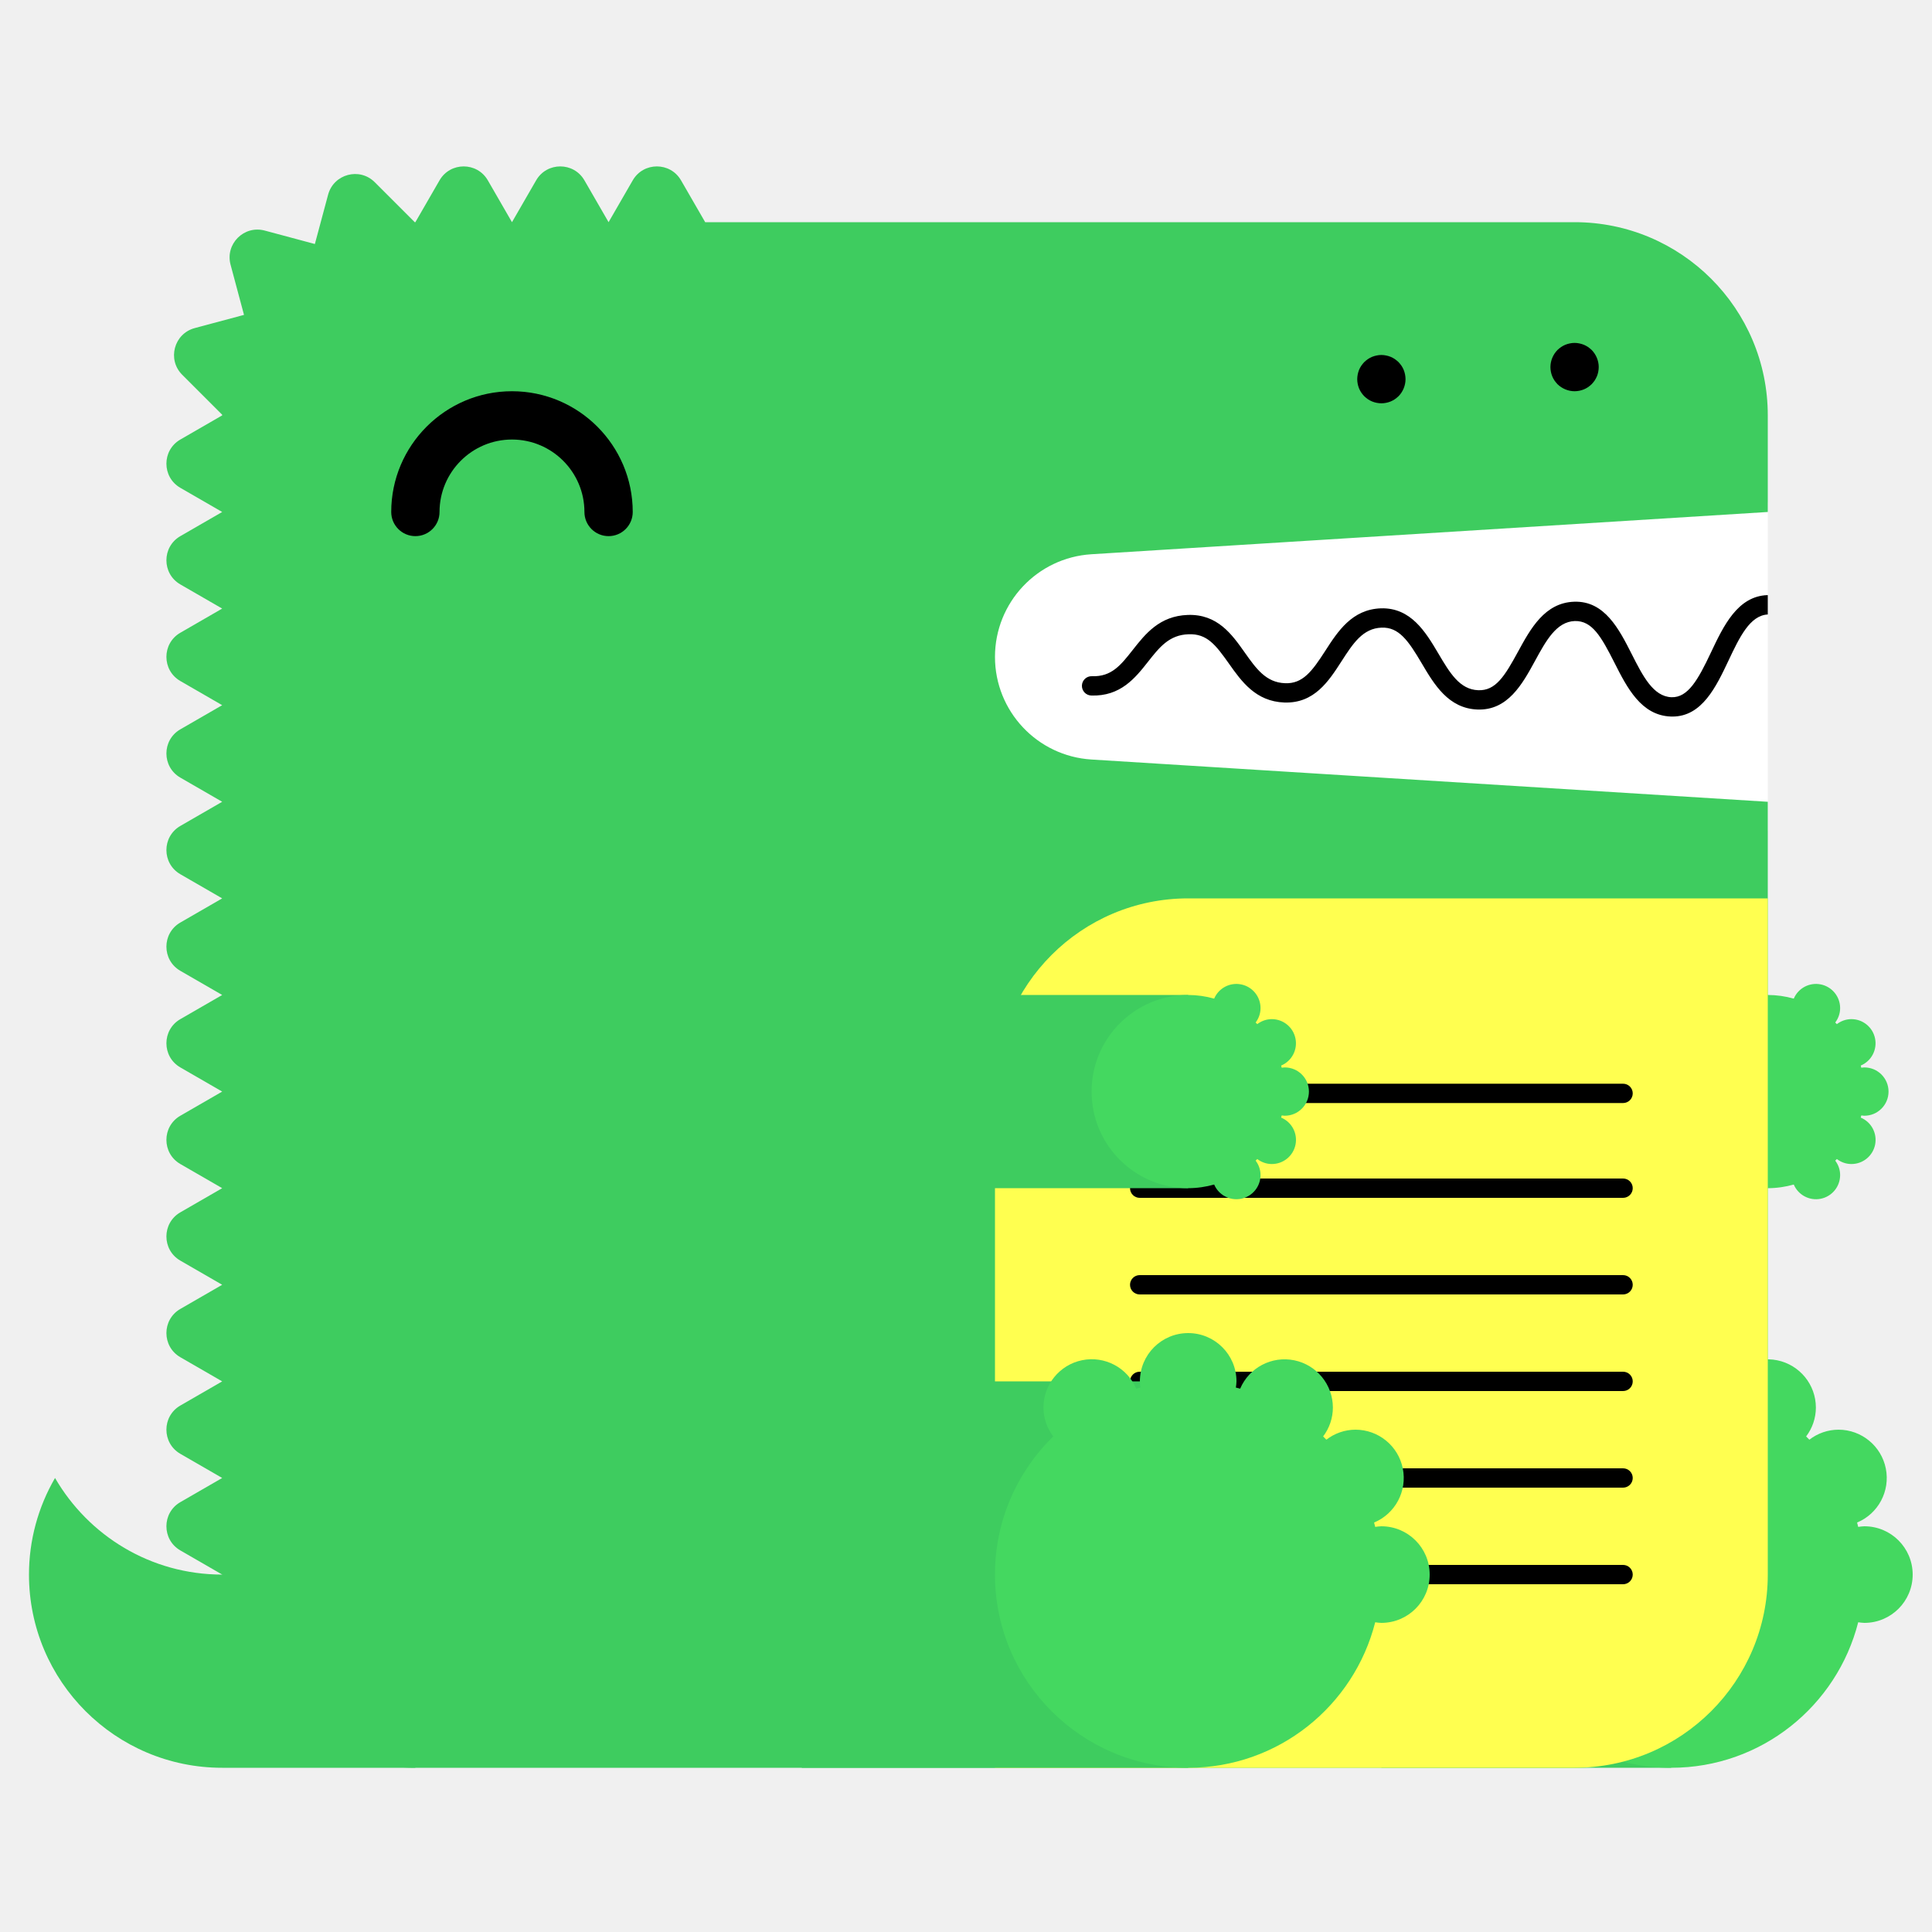
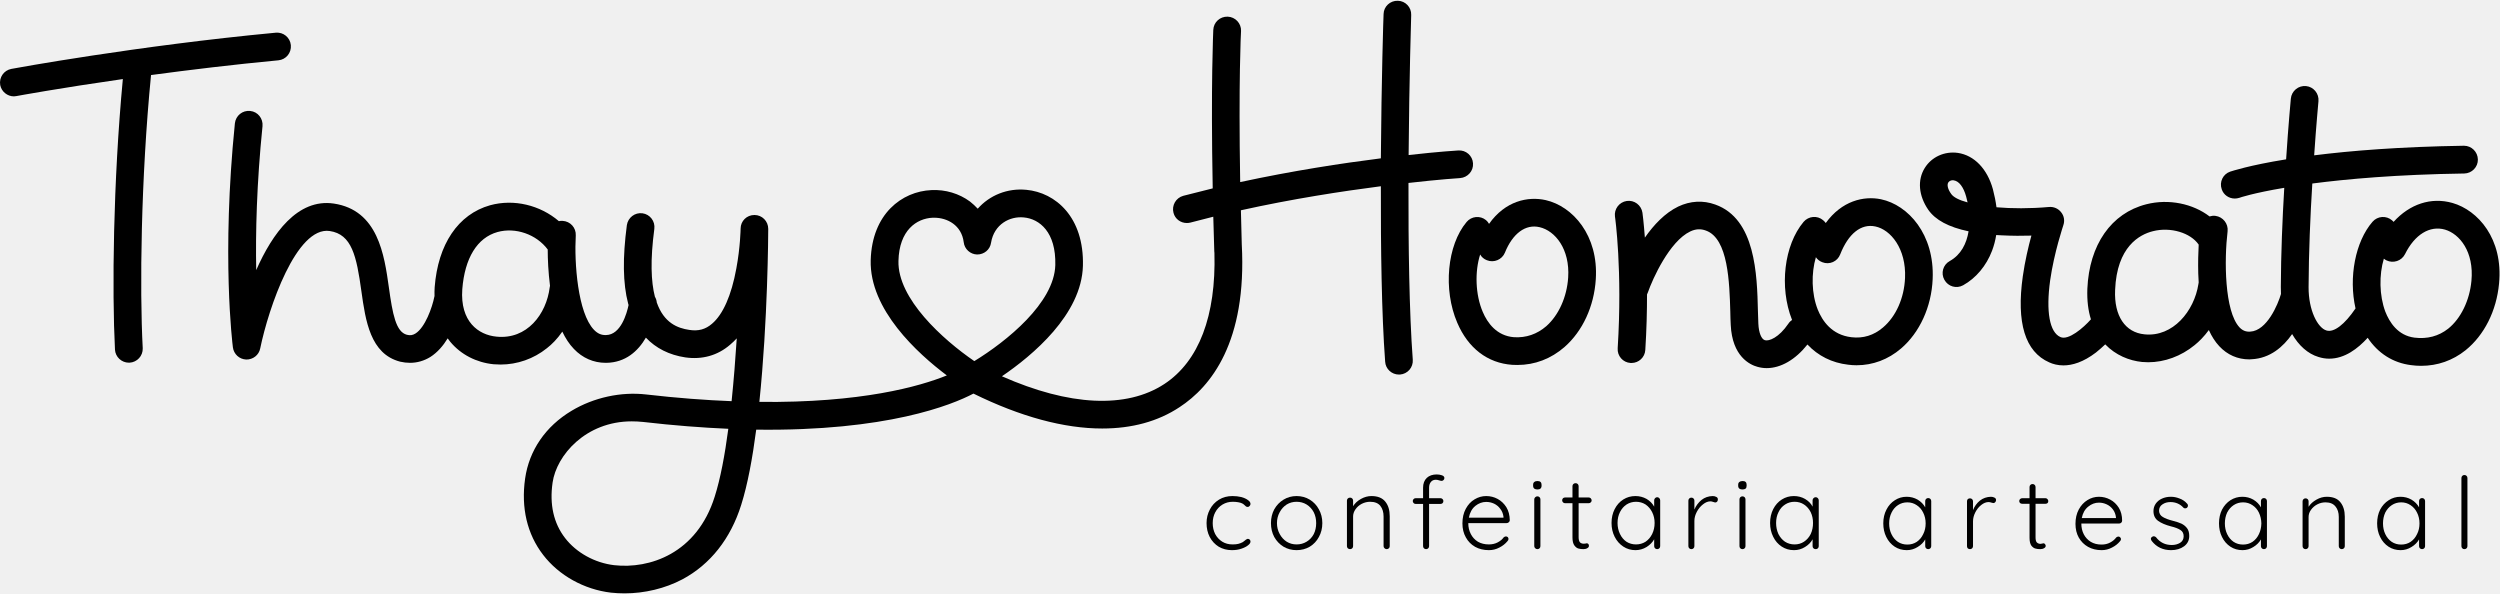
- <svg xmlns="http://www.w3.org/2000/svg" width="200" height="200" viewBox="0 0 200 200">
-   <g fill="none" fill-rule="evenodd">
-     <path fill="#FFF" d="M99 52h84v34H99z" />
-     <path d="M23 163c-7.398 0-13.843-4.027-17.303-10A19.886 19.886 0 0 0 3 163c0 11.046 8.954 20 20 20h20v-20H23z" fill="#3ECC5F" />
-     <path d="M112.98 57.376L183 53V43c0-11.046-8.954-20-20-20H73l-2.5-4.33c-1.112-1.925-3.889-1.925-5 0L63 23l-2.5-4.33c-1.111-1.925-3.889-1.925-5 0L53 23l-2.5-4.33c-1.111-1.925-3.889-1.925-5 0L43 23c-.022 0-.042.003-.065.003l-4.142-4.141c-1.57-1.571-4.252-.853-4.828 1.294l-1.369 5.104-5.192-1.392c-2.148-.575-4.111 1.389-3.535 3.536l1.39 5.193-5.102 1.367c-2.148.576-2.867 3.259-1.296 4.83l4.142 4.142c0 .021-.003.042-.003.064l-4.33 2.5c-1.925 1.111-1.925 3.889 0 5L23 53l-4.33 2.5c-1.925 1.111-1.925 3.889 0 5L23 63l-4.33 2.5c-1.925 1.111-1.925 3.889 0 5L23 73l-4.33 2.5c-1.925 1.111-1.925 3.889 0 5L23 83l-4.33 2.5c-1.925 1.111-1.925 3.889 0 5L23 93l-4.33 2.5c-1.925 1.111-1.925 3.889 0 5L23 103l-4.33 2.5c-1.925 1.111-1.925 3.889 0 5L23 113l-4.33 2.5c-1.925 1.111-1.925 3.889 0 5L23 123l-4.33 2.5c-1.925 1.111-1.925 3.889 0 5L23 133l-4.33 2.5c-1.925 1.111-1.925 3.889 0 5L23 143l-4.33 2.5c-1.925 1.111-1.925 3.889 0 5L23 153l-4.33 2.5c-1.925 1.111-1.925 3.889 0 5L23 163c0 11.046 8.954 20 20 20h120c11.046 0 20-8.954 20-20V83l-70.02-4.376A10.645 10.645 0 0 1 103 68c0-5.621 4.37-10.273 9.98-10.624" fill="#3ECC5F" />
-     <path fill="#3ECC5F" d="M143 183h30v-40h-30z" />
-     <path d="M193 158c-.219 0-.428.037-.639.064-.038-.15-.074-.301-.116-.451A5 5 0 0 0 190.32 148a4.96 4.96 0 0 0-3.016 1.036 26.531 26.531 0 0 0-.335-.336 4.955 4.955 0 0 0 1.011-2.987 5 5 0 0 0-9.599-1.959c-.148-.042-.297-.077-.445-.115.027-.211.064-.42.064-.639a5 5 0 0 0-5-5 5 5 0 0 0-5 5c0 .219.037.428.064.639-.148.038-.297.073-.445.115a4.998 4.998 0 0 0-9.599 1.959c0 1.125.384 2.151 1.011 2.987-3.717 3.632-6.031 8.693-6.031 14.3 0 11.046 8.954 20 20 20 9.339 0 17.16-6.41 19.361-15.064.211.027.42.064.639.064a5 5 0 0 0 5-5 5 5 0 0 0-5-5" fill="#44D860" />
-     <path fill="#3ECC5F" d="M153 123h30v-20h-30z" />
-     <path d="M193 115.5a2.5 2.5 0 1 0 0-5c-.109 0-.214.019-.319.032-.02-.075-.037-.15-.058-.225a2.501 2.501 0 0 0-.963-4.807c-.569 0-1.088.197-1.508.518a6.653 6.653 0 0 0-.168-.168c.314-.417.506-.931.506-1.494a2.5 2.5 0 0 0-4.8-.979A9.987 9.987 0 0 0 183 103c-5.522 0-10 4.478-10 10s4.478 10 10 10c.934 0 1.833-.138 2.69-.377a2.5 2.5 0 0 0 4.8-.979c0-.563-.192-1.077-.506-1.494.057-.055.113-.111.168-.168.42.321.939.518 1.508.518a2.5 2.5 0 0 0 .963-4.807c.021-.074.038-.15.058-.225.105.013.21.032.319.032" fill="#44D860" />
-     <path d="M63 55.5a2.5 2.5 0 0 1-2.5-2.5c0-4.136-3.364-7.5-7.5-7.5s-7.5 3.364-7.5 7.5a2.5 2.5 0 1 1-5 0c0-6.893 5.607-12.5 12.5-12.5S65.5 46.107 65.5 53a2.5 2.5 0 0 1-2.5 2.5" fill="#000" />
-     <path d="M103 183h60c11.046 0 20-8.954 20-20V93h-60c-11.046 0-20 8.954-20 20v70z" fill="#FFFF50" />
-     <path d="M168.02 124h-50.04a1 1 0 1 1 0-2h50.04a1 1 0 1 1 0 2m0 20h-50.04a1 1 0 1 1 0-2h50.04a1 1 0 1 1 0 2m0 20h-50.04a1 1 0 1 1 0-2h50.04a1 1 0 1 1 0 2m0-49.814h-50.04a1 1 0 1 1 0-2h50.04a1 1 0 1 1 0 2m0 19.814h-50.04a1 1 0 1 1 0-2h50.04a1 1 0 1 1 0 2m0 20h-50.04a1 1 0 1 1 0-2h50.04a1 1 0 1 1 0 2M183 61.611c-.012 0-.022-.006-.034-.005-3.09.105-4.552 3.196-5.842 5.923-1.346 2.85-2.387 4.703-4.093 4.647-1.889-.068-2.969-2.202-4.113-4.46-1.314-2.594-2.814-5.536-5.963-5.426-3.046.104-4.513 2.794-5.807 5.167-1.377 2.528-2.314 4.065-4.121 3.994-1.927-.07-2.951-1.805-4.136-3.813-1.321-2.236-2.848-4.75-5.936-4.664-2.994.103-4.465 2.385-5.763 4.4-1.373 2.13-2.335 3.428-4.165 3.351-1.973-.07-2.992-1.51-4.171-3.177-1.324-1.873-2.816-3.993-5.895-3.89-2.928.1-4.399 1.97-5.696 3.618-1.232 1.564-2.194 2.802-4.229 2.724a1 1 0 0 0-.072 2c3.017.101 4.545-1.8 5.872-3.487 1.177-1.496 2.193-2.787 4.193-2.855 1.926-.082 2.829 1.115 4.195 3.045 1.297 1.834 2.769 3.914 5.731 4.021 3.103.104 4.596-2.215 5.918-4.267 1.182-1.834 2.202-3.417 4.15-3.484 1.793-.067 2.769 1.35 4.145 3.681 1.297 2.197 2.766 4.686 5.787 4.796 3.125.108 4.634-2.62 5.949-5.035 1.139-2.088 2.214-4.06 4.119-4.126 1.793-.042 2.728 1.595 4.111 4.33 1.292 2.553 2.757 5.445 5.825 5.556l.169.003c3.064 0 4.518-3.075 5.805-5.794 1.139-2.41 2.217-4.68 4.067-4.773v-2z" fill="#000" />
-     <path fill="#3ECC5F" d="M83 183h40v-40H83z" />
-     <path d="M143 158c-.219 0-.428.037-.639.064-.038-.15-.074-.301-.116-.451A5 5 0 0 0 140.32 148a4.96 4.96 0 0 0-3.016 1.036 26.531 26.531 0 0 0-.335-.336 4.955 4.955 0 0 0 1.011-2.987 5 5 0 0 0-9.599-1.959c-.148-.042-.297-.077-.445-.115.027-.211.064-.42.064-.639a5 5 0 0 0-5-5 5 5 0 0 0-5 5c0 .219.037.428.064.639-.148.038-.297.073-.445.115a4.998 4.998 0 0 0-9.599 1.959c0 1.125.384 2.151 1.011 2.987-3.717 3.632-6.031 8.693-6.031 14.3 0 11.046 8.954 20 20 20 9.339 0 17.16-6.41 19.361-15.064.211.027.42.064.639.064a5 5 0 0 0 5-5 5 5 0 0 0-5-5" fill="#44D860" />
-     <path fill="#3ECC5F" d="M83 123h40v-20H83z" />
-     <path d="M133 115.5a2.5 2.5 0 1 0 0-5c-.109 0-.214.019-.319.032-.02-.075-.037-.15-.058-.225a2.501 2.501 0 0 0-.963-4.807c-.569 0-1.088.197-1.508.518a6.653 6.653 0 0 0-.168-.168c.314-.417.506-.931.506-1.494a2.5 2.5 0 0 0-4.8-.979A9.987 9.987 0 0 0 123 103c-5.522 0-10 4.478-10 10s4.478 10 10 10c.934 0 1.833-.138 2.69-.377a2.5 2.5 0 0 0 4.8-.979c0-.563-.192-1.077-.506-1.494.057-.055.113-.111.168-.168.42.321.939.518 1.508.518a2.5 2.5 0 0 0 .963-4.807c.021-.074.038-.15.058-.225.105.013.21.032.319.032" fill="#44D860" />
-     <path d="M143 41.75c-.16 0-.33-.02-.49-.05a2.52 2.52 0 0 1-.47-.14c-.15-.06-.29-.14-.431-.23-.13-.09-.259-.2-.38-.31-.109-.12-.219-.24-.309-.38s-.17-.28-.231-.43a2.619 2.619 0 0 1-.189-.96c0-.16.02-.33.05-.49.03-.16.08-.31.139-.47.061-.15.141-.29.231-.43.09-.13.2-.26.309-.38.121-.11.25-.22.38-.31.141-.09.281-.17.431-.23.149-.06.31-.11.47-.14.32-.07.65-.07.98 0 .159.03.32.08.47.14.149.06.29.14.43.23.13.09.259.2.38.31.11.12.22.25.31.38.09.14.17.28.23.43.06.16.11.31.14.47.029.16.05.33.05.49 0 .66-.271 1.31-.73 1.77-.121.11-.25.22-.38.31-.14.09-.281.17-.43.23a2.565 2.565 0 0 1-.96.19m20-1.25c-.66 0-1.3-.27-1.771-.73a3.802 3.802 0 0 1-.309-.38c-.09-.14-.17-.28-.231-.43a2.619 2.619 0 0 1-.189-.96c0-.66.27-1.3.729-1.77.121-.11.25-.22.38-.31.141-.09.281-.17.431-.23.149-.06.31-.11.47-.14.32-.07.66-.07.98 0 .159.03.32.08.47.14.149.06.29.14.43.23.13.09.259.2.38.31.459.47.73 1.11.73 1.77 0 .16-.021.33-.05.49-.03.16-.08.32-.14.47-.07.15-.14.29-.23.43-.09.13-.2.26-.31.38-.121.11-.25.22-.38.31-.14.09-.281.17-.43.23a2.565 2.565 0 0 1-.96.19" fill="#000" />
-   </g>
+ <svg xmlns="http://www.w3.org/2000/svg" width="1747" height="415" viewBox="0 0 1747 415" fill="none">
+   <path d="M873.344 377.143C873.677 377.477 873.844 377.91 873.844 378.443C873.844 379.31 873.277 380.177 872.144 381.043C871.011 381.977 869.444 382.777 867.444 383.443C865.511 384.11 863.311 384.443 860.844 384.443C857.444 384.443 854.377 383.643 851.644 382.043C848.977 380.377 846.877 378.11 845.344 375.243C843.877 372.376 843.144 369.143 843.144 365.543C843.144 362.077 843.911 358.91 845.444 356.043C846.911 353.177 849.044 350.877 851.844 349.143C854.577 347.477 857.711 346.643 861.244 346.643C863.444 346.643 865.511 346.877 867.444 347.343C869.377 347.877 870.911 348.577 872.044 349.443C873.244 350.243 873.844 351.143 873.844 352.143C873.844 352.677 873.644 353.143 873.244 353.543C872.911 354.01 872.477 354.243 871.944 354.243C871.477 354.243 871.077 354.143 870.744 353.943C870.477 353.743 870.144 353.443 869.744 353.043C869.144 352.443 868.544 352.01 867.944 351.743C867.277 351.41 866.344 351.143 865.144 350.943C864.011 350.743 862.777 350.643 861.444 350.643C858.844 350.643 856.477 351.277 854.344 352.543C852.144 353.877 850.444 355.677 849.244 357.943C848.044 360.21 847.444 362.743 847.444 365.543C847.444 368.343 848.011 370.877 849.144 373.143C850.344 375.41 852.011 377.21 854.144 378.543C856.211 379.81 858.611 380.443 861.344 380.443C863.011 380.443 864.344 380.31 865.344 380.043C866.411 379.777 867.444 379.377 868.444 378.843C868.777 378.643 869.344 378.21 870.144 377.543C870.477 377.21 870.811 376.977 871.144 376.843C871.411 376.643 871.711 376.543 872.044 376.543C872.577 376.543 873.011 376.743 873.344 377.143Z" fill="black" />
+   <path fill-rule="evenodd" clip-rule="evenodd" d="M921.644 355.943C923.244 358.81 924.044 362.01 924.044 365.543C924.044 369.143 923.244 372.376 921.644 375.243C920.111 378.11 917.977 380.377 915.244 382.043C912.511 383.643 909.444 384.443 906.044 384.443C902.711 384.443 899.677 383.643 896.944 382.043C894.211 380.377 892.044 378.11 890.444 375.243C888.911 372.376 888.144 369.143 888.144 365.543C888.144 362.01 888.911 358.81 890.444 355.943C892.044 353.077 894.211 350.81 896.944 349.143C899.677 347.477 902.711 346.643 906.044 346.643C909.444 346.643 912.511 347.477 915.244 349.143C917.977 350.81 920.111 353.077 921.644 355.943ZM919.744 365.543C919.744 362.743 919.177 360.21 918.044 357.943C916.844 355.677 915.177 353.877 913.044 352.543C910.977 351.277 908.644 350.643 906.044 350.643C903.511 350.643 901.211 351.277 899.144 352.543C897.077 353.877 895.444 355.677 894.244 357.943C892.977 360.21 892.344 362.743 892.344 365.543C892.344 368.343 892.977 370.877 894.244 373.143C895.444 375.41 897.077 377.21 899.144 378.543C901.211 379.81 903.511 380.443 906.044 380.443C908.644 380.443 910.977 379.81 913.044 378.543C915.177 377.277 916.844 375.51 918.044 373.243C919.177 370.976 919.744 368.41 919.744 365.543Z" fill="black" />
+   <path d="M968.044 350.543C970.111 353.077 971.144 356.476 971.144 360.743V381.643C971.144 382.243 970.944 382.743 970.544 383.143C970.077 383.543 969.577 383.743 969.044 383.743C968.444 383.743 967.944 383.543 967.544 383.143C967.077 382.743 966.844 382.243 966.844 381.643V360.943C966.844 357.877 966.077 355.377 964.544 353.443C963.011 351.577 960.644 350.643 957.444 350.643C955.444 350.643 953.511 351.11 951.644 352.043C949.844 352.977 948.377 354.243 947.244 355.843C946.111 357.443 945.544 359.143 945.544 360.943V381.643C945.544 382.243 945.344 382.743 944.944 383.143C944.544 383.543 944.044 383.743 943.444 383.743C942.777 383.743 942.244 383.543 941.844 383.143C941.444 382.743 941.244 382.243 941.244 381.643V349.843C941.244 349.243 941.444 348.743 941.844 348.343C942.244 347.943 942.777 347.743 943.444 347.743C944.044 347.743 944.544 347.943 944.944 348.343C945.344 348.743 945.544 349.243 945.544 349.843V353.743C946.811 351.676 948.644 349.977 951.044 348.643C953.444 347.31 955.877 346.643 958.344 346.643C962.744 346.643 965.977 347.943 968.044 350.543Z" fill="black" />
+   <path d="M1009.34 334.043C1009.34 334.643 1009.14 335.11 1008.74 335.443C1008.34 335.843 1007.91 336.043 1007.44 336.043C1007.04 336.043 1006.54 335.943 1005.94 335.743C1004.88 335.41 1004.04 335.243 1003.44 335.243C1001.91 335.243 1000.74 335.743 999.944 336.743C999.077 337.743 998.644 339.11 998.644 340.843V348.143H1006.64C1007.18 348.143 1007.64 348.343 1008.04 348.743C1008.44 349.143 1008.64 349.61 1008.64 350.143C1008.64 350.743 1008.44 351.243 1008.04 351.643C1007.64 351.977 1007.18 352.143 1006.64 352.143H998.644V381.643C998.644 382.243 998.444 382.743 998.044 383.143C997.644 383.543 997.144 383.743 996.544 383.743C995.944 383.743 995.444 383.543 995.044 383.143C994.644 382.743 994.444 382.243 994.444 381.643V352.143H989.244C988.644 352.143 988.177 351.943 987.844 351.543C987.444 351.143 987.244 350.677 987.244 350.143C987.244 349.543 987.444 349.076 987.844 348.743C988.177 348.343 988.644 348.143 989.244 348.143H994.444V340.843C994.444 337.91 995.311 335.61 997.044 333.943C998.777 332.343 1001.08 331.543 1003.94 331.543C1005.28 331.543 1006.51 331.743 1007.64 332.143C1008.78 332.543 1009.34 333.177 1009.34 334.043Z" fill="black" />
+   <path fill-rule="evenodd" clip-rule="evenodd" d="M1052.64 354.443C1054.18 356.977 1054.98 360.01 1055.04 363.543C1055.04 364.077 1054.81 364.543 1054.34 364.943C1053.94 365.343 1053.44 365.543 1052.84 365.543H1026.04C1026.04 368.41 1026.64 370.976 1027.84 373.243C1028.98 375.443 1030.61 377.21 1032.74 378.543C1034.94 379.81 1037.51 380.443 1040.44 380.443C1042.71 380.443 1044.74 379.977 1046.54 379.043C1048.34 378.11 1049.78 376.91 1050.84 375.443C1051.38 375.043 1051.88 374.843 1052.34 374.843C1052.81 374.843 1053.24 375.01 1053.64 375.343C1053.98 375.743 1054.14 376.177 1054.14 376.643C1054.14 377.177 1053.91 377.677 1053.44 378.143C1051.91 380.01 1050.01 381.51 1047.74 382.643C1045.48 383.843 1043.04 384.443 1040.44 384.443C1036.84 384.443 1033.64 383.677 1030.84 382.143C1028.04 380.543 1025.88 378.343 1024.34 375.543C1022.74 372.743 1021.94 369.476 1021.94 365.743C1021.94 361.876 1022.71 358.51 1024.24 355.643C1025.78 352.71 1027.84 350.477 1030.44 348.943C1032.98 347.41 1035.68 346.643 1038.54 346.643C1041.41 346.643 1044.08 347.31 1046.54 348.643C1049.01 349.977 1051.04 351.91 1052.64 354.443ZM1050.64 361.143C1050.38 359.01 1049.64 357.177 1048.44 355.643C1047.31 354.043 1045.84 352.81 1044.04 351.943C1042.31 351.143 1040.48 350.743 1038.54 350.743C1035.81 350.743 1033.28 351.677 1030.94 353.543C1028.61 355.477 1027.11 358.21 1026.44 361.743H1050.64V361.143Z" fill="black" />
+   <path d="M1077.24 338.743V339.443C1077.24 340.31 1076.98 340.977 1076.44 341.443C1075.98 341.843 1075.28 342.043 1074.34 342.043C1073.41 342.043 1072.68 341.843 1072.14 341.443C1071.61 340.977 1071.34 340.31 1071.34 339.443V338.743C1071.34 337.876 1071.61 337.243 1072.14 336.843C1072.68 336.377 1073.41 336.143 1074.34 336.143C1076.28 336.143 1077.24 337.01 1077.24 338.743Z" fill="black" />
+   <path d="M1075.84 347.443C1076.24 347.843 1076.44 348.343 1076.44 348.943V381.643C1076.44 382.243 1076.24 382.743 1075.84 383.143C1075.44 383.543 1074.94 383.743 1074.34 383.743C1073.74 383.743 1073.24 383.543 1072.84 383.143C1072.38 382.743 1072.14 382.243 1072.14 381.643V348.943C1072.14 348.343 1072.38 347.843 1072.84 347.443C1073.24 347.043 1073.74 346.843 1074.34 346.843C1074.94 346.843 1075.44 347.043 1075.84 347.443Z" fill="black" />
+   <path d="M1111.64 348.243C1112.04 348.71 1112.24 349.177 1112.24 349.643C1112.24 350.243 1112.04 350.71 1111.64 351.043C1111.24 351.443 1110.78 351.643 1110.24 351.643H1103.14V375.343C1103.14 377.143 1103.48 378.377 1104.14 379.043C1104.81 379.643 1105.68 379.943 1106.74 379.943C1107.01 379.943 1107.38 379.91 1107.84 379.843C1108.24 379.71 1108.58 379.643 1108.84 379.643C1109.24 379.643 1109.61 379.81 1109.94 380.143C1110.21 380.477 1110.34 380.91 1110.34 381.443C1110.34 382.11 1109.98 382.643 1109.24 383.043C1108.51 383.51 1107.61 383.743 1106.54 383.743C1105.28 383.743 1104.14 383.61 1103.14 383.343C1102.14 383.143 1101.18 382.443 1100.24 381.243C1099.31 380.043 1098.84 378.143 1098.84 375.543V351.643H1093.64C1093.11 351.643 1092.64 351.443 1092.24 351.043C1091.84 350.643 1091.64 350.177 1091.64 349.643C1091.64 349.043 1091.84 348.543 1092.24 348.143C1092.64 347.81 1093.11 347.643 1093.64 347.643H1098.84V339.743C1098.84 339.143 1099.04 338.643 1099.44 338.243C1099.84 337.843 1100.38 337.643 1101.04 337.643C1101.64 337.643 1102.14 337.843 1102.54 338.243C1102.94 338.643 1103.14 339.143 1103.14 339.743V347.643H1110.24C1110.78 347.643 1111.24 347.843 1111.64 348.243Z" fill="black" />
+   <path fill-rule="evenodd" clip-rule="evenodd" d="M1159.54 348.143C1159.94 348.543 1160.14 349.043 1160.14 349.643V381.643C1160.14 382.243 1159.94 382.743 1159.54 383.143C1159.14 383.543 1158.64 383.743 1158.04 383.743C1157.44 383.743 1156.94 383.543 1156.54 383.143C1156.14 382.743 1155.94 382.243 1155.94 381.643V376.843C1154.74 378.977 1152.98 380.776 1150.64 382.243C1148.24 383.71 1145.64 384.443 1142.84 384.443C1139.71 384.443 1136.88 383.61 1134.34 381.943C1131.81 380.277 1129.81 378.01 1128.34 375.143C1126.88 372.277 1126.14 369.043 1126.14 365.443C1126.14 361.843 1126.88 358.61 1128.34 355.743C1129.81 352.876 1131.81 350.643 1134.34 349.043C1136.88 347.443 1139.71 346.643 1142.84 346.643C1145.64 346.643 1148.24 347.31 1150.64 348.643C1152.98 350.043 1154.74 351.843 1155.94 354.043V349.643C1155.94 349.043 1156.14 348.543 1156.54 348.143C1156.94 347.677 1157.44 347.443 1158.04 347.443C1158.64 347.443 1159.14 347.677 1159.54 348.143ZM1156.24 365.443C1156.24 362.71 1155.68 360.21 1154.54 357.943C1153.41 355.677 1151.88 353.877 1149.94 352.543C1147.94 351.277 1145.71 350.643 1143.24 350.643C1140.84 350.643 1138.64 351.277 1136.64 352.543C1134.71 353.81 1133.18 355.577 1132.04 357.843C1130.91 360.043 1130.34 362.577 1130.34 365.443C1130.34 368.243 1130.91 370.81 1132.04 373.143C1133.11 375.41 1134.61 377.21 1136.54 378.543C1138.54 379.81 1140.78 380.443 1143.24 380.443C1145.71 380.443 1147.94 379.81 1149.94 378.543C1151.88 377.21 1153.41 375.41 1154.54 373.143C1155.68 370.81 1156.24 368.243 1156.24 365.443Z" fill="black" />
+   <path d="M1200.44 348.943C1200.44 349.61 1200.28 350.143 1199.94 350.543C1199.54 350.943 1199.08 351.143 1198.54 351.143C1198.34 351.143 1197.88 351.01 1197.14 350.743C1196.48 350.476 1195.84 350.343 1195.24 350.343C1193.51 350.343 1191.78 351.043 1190.04 352.443C1188.31 353.777 1186.88 355.51 1185.74 357.643C1184.61 359.777 1184.04 361.91 1184.04 364.043V381.643C1184.04 382.243 1183.84 382.743 1183.44 383.143C1183.04 383.543 1182.54 383.743 1181.94 383.743C1181.34 383.743 1180.84 383.543 1180.44 383.143C1180.04 382.743 1179.84 382.243 1179.84 381.643V349.843C1179.84 349.243 1180.04 348.743 1180.44 348.343C1180.84 347.943 1181.34 347.743 1181.94 347.743C1182.54 347.743 1183.04 347.943 1183.44 348.343C1183.84 348.743 1184.04 349.243 1184.04 349.843V356.043C1185.18 353.377 1186.84 351.143 1189.04 349.343C1191.24 347.61 1193.84 346.71 1196.84 346.643C1197.78 346.643 1198.61 346.843 1199.34 347.243C1200.08 347.576 1200.44 348.143 1200.44 348.943Z" fill="black" />
+   <path d="M1220.54 338.743V339.443C1220.54 340.31 1220.31 340.977 1219.84 341.443C1219.31 341.843 1218.58 342.043 1217.64 342.043C1216.71 342.043 1215.98 341.843 1215.44 341.443C1214.91 340.977 1214.64 340.31 1214.64 339.443V338.743C1214.64 337.876 1214.91 337.243 1215.44 336.843C1216.04 336.377 1216.81 336.143 1217.74 336.143C1219.61 336.143 1220.54 337.01 1220.54 338.743Z" fill="black" />
+   <path d="M1219.14 347.443C1219.54 347.843 1219.74 348.343 1219.74 348.943V381.643C1219.74 382.243 1219.54 382.743 1219.14 383.143C1218.74 383.543 1218.24 383.743 1217.64 383.743C1217.04 383.743 1216.54 383.543 1216.14 383.143C1215.74 382.743 1215.54 382.243 1215.54 381.643V348.943C1215.54 348.343 1215.74 347.843 1216.14 347.443C1216.54 347.043 1217.04 346.843 1217.64 346.843C1218.24 346.843 1218.74 347.043 1219.14 347.443Z" fill="black" />
+   <path fill-rule="evenodd" clip-rule="evenodd" d="M1270.34 348.143C1270.74 348.543 1270.94 349.043 1270.94 349.643V381.643C1270.94 382.243 1270.74 382.743 1270.34 383.143C1269.94 383.543 1269.44 383.743 1268.84 383.743C1268.18 383.743 1267.64 383.543 1267.24 383.143C1266.84 382.743 1266.64 382.243 1266.64 381.643V376.843C1265.51 378.977 1263.74 380.776 1261.34 382.243C1259.01 383.71 1256.44 384.443 1253.64 384.443C1250.44 384.443 1247.58 383.61 1245.04 381.943C1242.51 380.277 1240.54 378.01 1239.14 375.143C1237.68 372.277 1236.94 369.043 1236.94 365.443C1236.94 361.843 1237.68 358.61 1239.14 355.743C1240.61 352.876 1242.61 350.643 1245.14 349.043C1247.68 347.443 1250.48 346.643 1253.54 346.643C1256.41 346.643 1259.01 347.31 1261.34 348.643C1263.74 350.043 1265.51 351.843 1266.64 354.043V349.643C1266.64 349.043 1266.84 348.543 1267.24 348.143C1267.64 347.677 1268.18 347.443 1268.84 347.443C1269.44 347.443 1269.94 347.677 1270.34 348.143ZM1266.94 365.443C1266.94 362.71 1266.41 360.21 1265.34 357.943C1264.21 355.677 1262.64 353.877 1260.64 352.543C1258.71 351.277 1256.51 350.643 1254.04 350.643C1251.58 350.643 1249.38 351.277 1247.44 352.543C1245.44 353.81 1243.91 355.577 1242.84 357.843C1241.71 360.043 1241.14 362.577 1241.14 365.443C1241.14 368.243 1241.68 370.81 1242.74 373.143C1243.88 375.41 1245.41 377.21 1247.34 378.543C1249.34 379.81 1251.58 380.443 1254.04 380.443C1256.51 380.443 1258.71 379.81 1260.64 378.543C1262.64 377.21 1264.21 375.41 1265.34 373.143C1266.41 370.81 1266.94 368.243 1266.94 365.443Z" fill="black" />
+   <path fill-rule="evenodd" clip-rule="evenodd" d="M1348.94 348.643C1349.34 349.043 1349.54 349.543 1349.54 350.143V381.643C1349.54 382.243 1349.34 382.743 1348.94 383.143C1348.54 383.543 1348.04 383.743 1347.44 383.743C1346.84 383.743 1346.34 383.543 1345.94 383.143C1345.54 382.743 1345.34 382.243 1345.34 381.643V376.943C1344.14 379.077 1342.38 380.843 1340.04 382.243C1337.71 383.71 1335.18 384.443 1332.44 384.443C1329.31 384.443 1326.51 383.643 1324.04 382.043C1321.51 380.377 1319.54 378.11 1318.14 375.243C1316.74 372.443 1316.04 369.276 1316.04 365.743C1316.04 362.143 1316.78 358.943 1318.24 356.143C1319.64 353.343 1321.61 351.143 1324.14 349.543C1326.61 347.943 1329.34 347.143 1332.34 347.143C1335.14 347.143 1337.71 347.81 1340.04 349.143C1342.38 350.543 1344.14 352.343 1345.34 354.543V350.143C1345.34 349.543 1345.54 349.043 1345.94 348.643C1346.34 348.243 1346.84 348.043 1347.44 348.043C1348.04 348.043 1348.54 348.243 1348.94 348.643ZM1345.64 365.743C1345.64 363.01 1345.08 360.51 1343.94 358.243C1342.88 356.043 1341.38 354.31 1339.44 353.043C1337.51 351.71 1335.31 351.043 1332.84 351.043C1330.44 351.043 1328.28 351.677 1326.34 352.943C1324.41 354.21 1322.91 355.943 1321.84 358.143C1320.71 360.41 1320.14 362.943 1320.14 365.743C1320.14 368.543 1320.68 371.043 1321.74 373.243C1322.81 375.51 1324.31 377.31 1326.24 378.643C1328.18 379.91 1330.38 380.543 1332.84 380.543C1335.31 380.543 1337.51 379.91 1339.44 378.643C1341.38 377.31 1342.88 375.51 1343.94 373.243C1345.08 371.043 1345.64 368.543 1345.64 365.743Z" fill="black" />
+   <path d="M1394.84 349.443C1394.84 350.043 1394.64 350.543 1394.24 350.943C1393.91 351.343 1393.48 351.543 1392.94 351.543C1392.74 351.543 1392.31 351.443 1391.64 351.243C1390.91 350.976 1390.24 350.843 1389.64 350.843C1387.91 350.843 1386.21 351.51 1384.54 352.843C1382.81 354.177 1381.41 355.91 1380.34 358.043C1379.28 360.11 1378.74 362.21 1378.74 364.343V381.643C1378.74 382.243 1378.54 382.743 1378.14 383.143C1377.74 383.543 1377.24 383.743 1376.64 383.743C1375.98 383.743 1375.44 383.543 1375.04 383.143C1374.71 382.743 1374.54 382.243 1374.54 381.643V350.343C1374.54 349.743 1374.71 349.243 1375.04 348.843C1375.44 348.443 1375.98 348.243 1376.64 348.243C1377.24 348.243 1377.74 348.443 1378.14 348.843C1378.54 349.243 1378.74 349.743 1378.74 350.343V356.443C1379.81 353.777 1381.41 351.577 1383.54 349.843C1385.74 348.11 1388.31 347.21 1391.24 347.143C1392.18 347.143 1393.01 347.343 1393.74 347.743C1394.48 348.076 1394.84 348.643 1394.84 349.443Z" fill="black" />
+   <path d="M1430.74 348.743C1431.14 349.21 1431.34 349.677 1431.34 350.143C1431.34 350.743 1431.18 351.21 1430.84 351.543C1430.44 351.877 1429.98 352.043 1429.44 352.043H1422.44V375.443C1422.44 377.243 1422.74 378.443 1423.34 379.043C1424.01 379.71 1424.88 380.043 1425.94 380.043C1426.21 380.043 1426.58 379.977 1427.04 379.843C1427.44 379.71 1427.78 379.643 1428.04 379.643C1428.44 379.643 1428.78 379.843 1429.04 380.243C1429.38 380.576 1429.54 380.977 1429.54 381.443C1429.54 382.11 1429.18 382.643 1428.44 383.043C1427.71 383.51 1426.81 383.743 1425.74 383.743C1424.48 383.743 1423.38 383.61 1422.44 383.343C1421.44 383.143 1420.48 382.477 1419.54 381.343C1418.68 380.143 1418.24 378.276 1418.24 375.743V352.043H1413.14C1412.54 352.043 1412.04 351.877 1411.64 351.543C1411.24 351.143 1411.04 350.677 1411.04 350.143C1411.04 349.543 1411.24 349.076 1411.64 348.743C1412.04 348.343 1412.54 348.143 1413.14 348.143H1418.24V340.343C1418.24 339.743 1418.44 339.243 1418.84 338.843C1419.24 338.443 1419.74 338.243 1420.34 338.243C1420.94 338.243 1421.44 338.443 1421.84 338.843C1422.24 339.243 1422.44 339.743 1422.44 340.343V348.143H1429.44C1429.91 348.143 1430.34 348.343 1430.74 348.743Z" fill="black" />
+   <path fill-rule="evenodd" clip-rule="evenodd" d="M1480.64 354.843C1482.18 357.377 1482.94 360.377 1482.94 363.843C1482.94 364.377 1482.74 364.843 1482.34 365.243C1481.94 365.643 1481.44 365.843 1480.84 365.843H1454.44C1454.44 368.643 1455.01 371.143 1456.14 373.343C1457.28 375.543 1458.91 377.31 1461.04 378.643C1463.18 379.91 1465.68 380.543 1468.54 380.543C1470.81 380.543 1472.81 380.077 1474.54 379.143C1476.34 378.21 1477.78 377.01 1478.84 375.543C1479.38 375.143 1479.88 374.943 1480.34 374.943C1480.81 374.943 1481.21 375.11 1481.54 375.443C1481.94 375.843 1482.14 376.276 1482.14 376.743C1482.14 377.276 1481.91 377.776 1481.44 378.243C1479.98 380.043 1478.11 381.51 1475.84 382.643C1473.58 383.843 1471.18 384.443 1468.64 384.443C1465.04 384.443 1461.88 383.677 1459.14 382.143C1456.41 380.61 1454.24 378.443 1452.64 375.643C1451.11 372.91 1450.34 369.71 1450.34 366.043C1450.34 362.243 1451.11 358.91 1452.64 356.043C1454.18 353.177 1456.21 350.977 1458.74 349.443C1461.21 347.91 1463.88 347.143 1466.74 347.143C1469.54 347.143 1472.18 347.81 1474.64 349.143C1477.04 350.41 1479.04 352.31 1480.64 354.843ZM1478.64 361.543C1478.38 359.41 1477.68 357.577 1476.54 356.043C1475.34 354.443 1473.88 353.243 1472.14 352.443C1470.41 351.643 1468.61 351.243 1466.74 351.243C1464.01 351.243 1461.51 352.177 1459.24 354.043C1456.91 355.91 1455.41 358.577 1454.74 362.043H1478.64V361.543Z" fill="black" />
+   <path d="M1528.34 369.143C1529.34 370.477 1529.84 372.277 1529.84 374.543C1529.84 377.543 1528.64 379.943 1526.24 381.743C1523.78 383.543 1520.74 384.443 1517.14 384.443C1511.48 384.443 1506.98 382.31 1503.64 378.043C1503.24 377.443 1503.04 376.943 1503.04 376.543C1503.04 375.943 1503.34 375.477 1503.94 375.143C1504.21 374.877 1504.58 374.743 1505.04 374.743C1505.64 374.743 1506.18 374.977 1506.64 375.443C1509.38 379.043 1513.04 380.843 1517.64 380.843C1519.84 380.843 1521.78 380.343 1523.44 379.343C1525.11 378.277 1525.94 376.743 1525.94 374.743C1525.94 372.743 1525.18 371.277 1523.64 370.343C1522.11 369.343 1519.94 368.51 1517.14 367.843C1513.28 366.843 1510.24 365.543 1508.04 363.943C1505.91 362.41 1504.84 360.143 1504.84 357.143C1504.84 355.21 1505.38 353.477 1506.44 351.943C1507.51 350.41 1508.94 349.243 1510.74 348.443C1512.61 347.577 1514.71 347.143 1517.04 347.143C1519.04 347.143 1521.04 347.543 1523.04 348.343C1525.11 349.077 1526.88 350.277 1528.34 351.943C1528.74 352.277 1528.94 352.743 1528.94 353.343C1528.94 353.943 1528.71 354.443 1528.24 354.843C1527.91 355.11 1527.48 355.243 1526.94 355.243C1526.48 355.243 1526.08 355.076 1525.74 354.743C1524.61 353.476 1523.28 352.51 1521.74 351.843C1520.21 351.177 1518.54 350.843 1516.74 350.843C1514.54 350.843 1512.68 351.377 1511.14 352.443C1509.54 353.443 1508.74 354.977 1508.74 357.043C1508.88 358.91 1509.74 360.31 1511.34 361.243C1512.94 362.243 1515.31 363.143 1518.44 363.943C1520.84 364.543 1522.84 365.21 1524.44 365.943C1526.04 366.743 1527.34 367.81 1528.34 369.143Z" fill="black" />
+   <path fill-rule="evenodd" clip-rule="evenodd" d="M1583.54 348.643C1583.94 349.043 1584.14 349.543 1584.14 350.143V381.643C1584.14 382.243 1583.94 382.743 1583.54 383.143C1583.14 383.543 1582.64 383.743 1582.04 383.743C1581.44 383.743 1580.94 383.543 1580.54 383.143C1580.14 382.743 1579.94 382.243 1579.94 381.643V376.943C1578.74 379.077 1576.98 380.843 1574.64 382.243C1572.31 383.71 1569.78 384.443 1567.04 384.443C1563.91 384.443 1561.11 383.643 1558.64 382.043C1556.11 380.377 1554.14 378.11 1552.74 375.243C1551.34 372.443 1550.64 369.276 1550.64 365.743C1550.64 362.143 1551.34 358.943 1552.74 356.143C1554.21 353.343 1556.18 351.143 1558.64 349.543C1561.18 347.943 1563.94 347.143 1566.94 347.143C1569.74 347.143 1572.31 347.81 1574.64 349.143C1576.98 350.543 1578.74 352.343 1579.94 354.543V350.143C1579.94 349.543 1580.14 349.043 1580.54 348.643C1580.94 348.243 1581.44 348.043 1582.04 348.043C1582.64 348.043 1583.14 348.243 1583.54 348.643ZM1580.24 365.743C1580.18 363.01 1579.61 360.51 1578.54 358.243C1577.48 356.043 1575.98 354.31 1574.04 353.043C1572.11 351.71 1569.91 351.043 1567.44 351.043C1565.04 351.043 1562.88 351.677 1560.94 352.943C1559.01 354.21 1557.48 355.943 1556.34 358.143C1555.28 360.41 1554.74 362.943 1554.74 365.743C1554.74 368.543 1555.28 371.043 1556.34 373.243C1557.41 375.51 1558.91 377.31 1560.84 378.643C1562.78 379.91 1564.98 380.543 1567.44 380.543C1569.91 380.543 1572.11 379.91 1574.04 378.643C1575.98 377.31 1577.48 375.51 1578.54 373.243C1579.61 371.043 1580.18 368.543 1580.24 365.743Z" fill="black" />
+   <path d="M1635.44 350.943C1637.51 353.477 1638.54 356.843 1638.54 361.043V381.643C1638.54 382.243 1638.34 382.743 1637.94 383.143C1637.48 383.543 1636.98 383.743 1636.44 383.743C1635.84 383.743 1635.34 383.543 1634.94 383.143C1634.54 382.743 1634.34 382.243 1634.34 381.643V361.243C1634.34 358.243 1633.58 355.81 1632.04 353.943C1630.51 352.01 1628.18 351.043 1625.04 351.043C1623.04 351.043 1621.14 351.51 1619.34 352.443C1617.54 353.377 1616.08 354.643 1614.94 356.243C1613.81 357.776 1613.24 359.443 1613.24 361.243V381.643C1613.24 382.243 1613.04 382.743 1612.64 383.143C1612.24 383.543 1611.74 383.743 1611.14 383.743C1610.54 383.743 1610.04 383.543 1609.64 383.143C1609.24 382.743 1609.04 382.243 1609.04 381.643V350.343C1609.04 349.743 1609.24 349.243 1609.64 348.843C1610.04 348.443 1610.54 348.243 1611.14 348.243C1611.74 348.243 1612.24 348.443 1612.64 348.843C1613.04 349.243 1613.24 349.743 1613.24 350.343V354.143C1614.51 352.143 1616.34 350.477 1618.74 349.143C1621.08 347.81 1623.48 347.143 1625.94 347.143C1630.28 347.143 1633.44 348.41 1635.44 350.943Z" fill="black" />
+   <path fill-rule="evenodd" clip-rule="evenodd" d="M1694.04 348.643C1694.44 349.043 1694.64 349.543 1694.64 350.143V381.643C1694.64 382.243 1694.44 382.743 1694.04 383.143C1693.64 383.543 1693.14 383.743 1692.54 383.743C1691.94 383.743 1691.44 383.543 1691.04 383.143C1690.64 382.743 1690.44 382.243 1690.44 381.643V376.943C1689.24 379.077 1687.48 380.843 1685.14 382.243C1682.81 383.71 1680.28 384.443 1677.54 384.443C1674.41 384.443 1671.61 383.643 1669.14 382.043C1666.61 380.377 1664.64 378.11 1663.24 375.243C1661.84 372.443 1661.14 369.276 1661.14 365.743C1661.14 362.143 1661.84 358.943 1663.24 356.143C1664.71 353.343 1666.71 351.143 1669.24 349.543C1671.71 347.943 1674.44 347.143 1677.44 347.143C1680.24 347.143 1682.81 347.81 1685.14 349.143C1687.48 350.543 1689.24 352.343 1690.44 354.543V350.143C1690.44 349.543 1690.64 349.043 1691.04 348.643C1691.44 348.243 1691.94 348.043 1692.54 348.043C1693.14 348.043 1693.64 348.243 1694.04 348.643ZM1690.74 365.743C1690.74 363.01 1690.18 360.51 1689.04 358.243C1687.98 356.043 1686.48 354.31 1684.54 353.043C1682.61 351.71 1680.41 351.043 1677.94 351.043C1675.54 351.043 1673.38 351.677 1671.44 352.943C1669.51 354.21 1667.98 355.943 1666.84 358.143C1665.78 360.41 1665.24 362.943 1665.24 365.743C1665.24 368.543 1665.78 371.043 1666.84 373.243C1667.91 375.51 1669.41 377.31 1671.34 378.643C1673.28 379.91 1675.48 380.543 1677.94 380.543C1680.41 380.543 1682.61 379.91 1684.54 378.643C1686.48 377.31 1687.98 375.51 1689.04 373.243C1690.18 371.043 1690.74 368.543 1690.74 365.743Z" fill="black" />
+   <path d="M1723.64 332.543C1724.04 332.943 1724.24 333.443 1724.24 334.043V381.643C1724.24 382.243 1724.04 382.743 1723.64 383.143C1723.24 383.543 1722.74 383.743 1722.14 383.743C1721.48 383.743 1720.98 383.543 1720.64 383.143C1720.24 382.743 1720.04 382.243 1720.04 381.643V334.043C1720.04 333.443 1720.24 332.943 1720.64 332.543C1720.98 332.143 1721.48 331.943 1722.14 331.943C1722.74 331.943 1723.24 332.143 1723.64 332.543Z" fill="black" />
+   <path fill-rule="evenodd" clip-rule="evenodd" d="M987.244 251.343C987.644 256.743 983.644 261.343 978.244 261.743C978.044 261.743 977.811 261.743 977.544 261.743C972.544 261.743 968.244 257.843 967.944 252.743C965.444 219.343 964.844 173.243 964.944 130.143C937.844 133.643 903.244 138.943 867.144 146.943C867.278 154.477 867.478 162.377 867.744 170.643C871.444 239.043 846.144 270.243 824.244 284.543C809.144 294.543 790.944 299.443 770.244 299.443C743.644 299.443 713.144 291.243 680.244 275.043C665.244 282.943 619.844 301.443 528.444 300.243C525.844 320.143 522.444 338.643 517.944 352.843C510.544 376.443 496.344 394.443 476.844 404.843C464.744 411.243 450.444 414.643 436.444 414.643C433.244 414.643 430.077 414.477 426.944 414.143C408.244 411.943 390.544 402.143 379.544 387.743C368.344 373.243 364.044 354.843 366.944 334.443C369.744 314.643 381.344 297.843 399.444 287.043C414.944 277.743 433.944 273.643 451.444 275.643C473.244 278.143 493.144 279.643 511.244 280.343C512.744 265.743 513.944 250.643 514.844 236.443C513.378 238.043 511.811 239.543 510.144 240.943C501.444 248.443 490.644 251.443 478.844 249.743C467.644 248.043 458.344 243.343 451.344 235.943C445.844 245.443 437.044 253.343 423.744 253.543C423.544 253.543 423.378 253.543 423.244 253.543C414.744 253.543 407.044 250.143 401.044 243.843C397.744 240.443 395.144 236.343 392.944 231.743C389.444 236.843 385.644 240.643 382.144 243.343C372.944 250.743 361.444 254.743 349.844 254.743C348.244 254.743 346.611 254.677 344.944 254.543C332.844 253.343 322.044 247.743 314.644 238.843C313.978 238.043 313.378 237.243 312.844 236.443C309.744 241.543 305.744 246.243 300.744 249.443C296.344 252.143 291.544 253.543 286.544 253.543C284.278 253.543 281.978 253.277 279.644 252.743C258.744 247.343 255.444 224.143 252.544 203.543C249.144 178.843 245.844 163.743 230.444 161.443C207.144 157.943 187.644 215.243 181.844 243.443C180.944 248.143 176.744 251.343 172.044 251.243C167.244 251.043 163.344 247.443 162.744 242.743C162.444 240.243 154.744 178.743 164.144 86.143C164.744 80.843 169.444 76.943 174.844 77.543C180.144 78.043 183.944 82.843 183.444 88.143C179.344 128.343 178.544 162.843 179.044 188.743C190.344 163.143 207.944 138.543 233.244 142.243C264.144 146.843 268.544 178.043 271.744 200.843C274.344 219.543 276.644 231.943 284.344 233.943C286.644 234.543 288.444 234.243 290.344 233.043C297.044 228.843 302.044 214.943 303.544 207.243C303.544 207.11 303.578 207.01 303.644 206.943C303.578 204.877 303.611 202.81 303.744 200.743C306.044 170.643 320.144 149.743 342.444 143.443C359.144 138.843 377.444 143.343 390.544 154.543C391.411 154.343 392.278 154.277 393.144 154.343C398.544 154.643 402.644 159.143 402.344 164.543C401.244 183.743 403.744 218.643 415.044 230.443C417.544 233.043 420.144 234.243 423.444 234.143C433.844 234.043 438.044 218.943 439.244 213.143C439.111 212.81 439.011 212.477 438.944 212.143C435.244 198.043 435.044 180.143 438.044 157.343C438.844 152.043 443.644 148.343 448.944 149.043C454.244 149.743 457.944 154.643 457.244 159.943C454.344 181.743 454.944 196.843 457.644 207.343C458.344 208.543 458.844 209.843 458.944 211.343C463.944 225.643 473.444 229.343 481.744 230.543C488.044 231.543 493.044 230.143 497.544 226.243C505.244 219.743 511.144 206.343 514.544 187.643C517.344 172.643 517.544 159.943 517.544 159.743C517.544 154.443 521.844 150.243 527.144 150.243H527.244C532.544 150.243 536.844 154.543 536.844 159.943C536.844 163.643 536.544 224.143 530.644 280.843C601.944 281.643 642.644 270.043 661.644 262.343C641.144 246.943 607.544 216.343 608.444 181.843C609.344 149.343 630.344 133.743 650.844 132.843C660.644 132.343 670.244 135.243 677.844 140.843C679.778 142.377 681.578 144.043 683.244 145.843C691.444 136.543 703.844 131.343 717.244 132.643C737.544 134.543 757.644 151.643 756.744 185.743C755.844 219.843 721.444 248.443 700.144 262.943C747.144 283.743 787.144 285.743 813.644 268.343C837.844 252.443 849.844 220.643 848.644 176.743C848.578 176.41 848.544 176.077 848.544 175.743C848.278 167.277 848.044 159.177 847.844 151.443C842.511 152.777 837.177 154.143 831.844 155.543C831.044 155.743 830.211 155.843 829.344 155.843C825.044 155.843 821.144 153.043 820.044 148.743C818.644 143.543 821.744 138.243 826.844 136.843C833.711 135.043 840.578 133.31 847.444 131.643C846.044 57.643 847.844 22.043 847.844 20.943C848.044 15.543 852.544 11.443 857.944 11.643C863.244 11.843 867.444 16.343 867.244 21.643C867.144 22.743 865.444 56.643 866.644 127.243C903.244 119.343 937.944 114.043 964.944 110.643C965.344 56.043 966.744 10.743 966.844 9.843C966.944 4.543 971.444 0.343 976.844 0.543C982.144 0.643 986.344 5.143 986.144 10.443C986.144 11.343 984.744 55.143 984.344 108.343C1005.54 105.943 1018.74 105.143 1019.04 105.143C1024.44 104.743 1029.04 108.843 1029.34 114.143C1029.74 119.443 1025.64 124.043 1020.34 124.443C1019.94 124.443 1006.24 125.343 984.244 127.843C984.144 171.143 984.744 217.843 987.244 251.343ZM384.344 199.743C383.144 190.143 382.744 181.143 382.744 174.343C374.844 163.743 360.244 158.643 347.644 162.143C333.444 166.143 324.744 180.343 323.044 202.143C321.444 224.643 334.244 234.043 346.944 235.243C368.244 237.443 381.844 219.543 384.144 200.743C384.211 200.41 384.278 200.077 384.344 199.743ZM508.944 299.643C490.744 298.843 470.844 297.343 449.244 294.843C446.578 294.577 443.977 294.443 441.444 294.443C409.244 294.443 388.844 318.243 386.144 337.243C383.944 352.543 386.844 365.543 394.844 375.943C402.744 386.243 415.644 393.343 429.144 394.943C453.744 397.743 486.944 386.943 499.444 347.043C503.444 334.443 506.544 317.843 508.944 299.643ZM680.844 252.343C703.444 238.543 736.744 211.643 737.444 185.243C738.044 162.243 726.444 152.943 715.444 151.943C705.644 150.943 694.644 156.743 692.544 169.643C691.844 174.443 687.744 177.843 682.844 177.843C678.044 177.743 673.944 174.043 673.444 169.243C671.944 157.343 661.944 152.143 652.844 152.143C652.511 152.143 652.144 152.143 651.744 152.143C640.544 152.643 628.344 160.843 627.844 182.343C627.144 208.743 658.944 237.343 680.844 252.343Z" fill="black" />
+   <path fill-rule="evenodd" clip-rule="evenodd" d="M1115.14 195.143C1113.94 214.143 1105.94 231.343 1093.34 242.443C1083.84 250.743 1072.54 255.043 1060.34 255.043C1059.14 255.043 1057.94 255.01 1056.74 254.943C1039.54 253.743 1025.94 243.343 1018.34 225.543C1008.34 202.343 1011.24 171.343 1024.84 155.143C1028.24 151.043 1034.34 150.443 1038.44 153.843C1039.31 154.577 1040.01 155.443 1040.54 156.443C1051.84 140.443 1067.64 137.043 1080.14 139.843C1099.04 144.143 1117.14 164.543 1115.14 195.143ZM1075.84 158.743C1066.04 156.443 1057.04 163.143 1051.64 176.543C1049.64 181.443 1043.94 183.843 1039.04 181.843C1036.94 181.043 1035.34 179.643 1034.34 177.843C1030.54 189.643 1030.94 205.843 1036.14 217.943C1039.34 225.543 1045.84 234.743 1058.04 235.643C1066.44 236.143 1074.04 233.543 1080.54 227.943C1089.24 220.243 1094.94 207.543 1095.84 193.943C1097.14 174.043 1086.74 161.243 1075.84 158.743Z" fill="black" />
+   <path fill-rule="evenodd" clip-rule="evenodd" d="M1350.54 195.043C1349.74 214.343 1341.44 232.443 1328.44 243.543C1319.44 251.243 1308.74 255.243 1297.34 255.243C1295.41 255.243 1293.44 255.11 1291.44 254.843C1280.14 253.543 1270.44 248.643 1263.04 240.743C1254.64 251.343 1244.44 257.243 1234.54 257.243C1232.41 257.243 1230.28 256.943 1228.14 256.343C1222.84 254.943 1210.44 249.043 1209.44 227.043C1209.24 224.243 1209.24 221.243 1209.14 217.943C1208.54 197.543 1207.74 166.743 1192.14 161.143C1188.44 159.743 1184.94 159.943 1181.14 161.743C1166.64 168.643 1154.84 194.843 1151.54 204.343C1151.41 204.81 1151.21 205.277 1150.94 205.743C1150.94 217.343 1150.64 230.343 1149.74 244.543C1149.44 249.743 1145.14 253.643 1140.14 253.643C1139.88 253.643 1139.64 253.643 1139.44 253.643C1134.14 253.343 1130.04 248.743 1130.44 243.343C1133.84 189.043 1128.64 151.743 1128.54 151.343C1127.84 146.143 1131.44 141.243 1136.74 140.443C1142.04 139.643 1146.94 143.343 1147.74 148.643C1147.84 149.243 1148.64 155.443 1149.44 166.043C1155.64 157.143 1163.44 148.843 1172.74 144.343C1181.14 140.343 1190.14 139.843 1198.64 142.943C1226.74 152.943 1227.84 191.743 1228.44 217.443C1228.54 220.643 1228.64 223.543 1228.74 226.243C1229.04 232.543 1230.84 237.043 1233.34 237.743C1236.14 238.543 1243.04 236.043 1249.74 226.143C1250.44 225.043 1251.34 224.243 1252.34 223.543C1252.28 223.477 1252.24 223.443 1252.24 223.443C1243.24 200.643 1246.74 171.243 1260.34 155.043C1263.84 150.943 1269.94 150.443 1273.94 153.843C1274.68 154.443 1275.31 155.11 1275.84 155.843C1287.04 140.343 1302.34 136.743 1314.44 139.243C1333.44 143.243 1351.94 163.743 1350.54 195.043ZM1310.44 158.243C1300.54 156.143 1291.64 163.243 1285.94 177.743C1284.04 182.743 1278.44 185.243 1273.44 183.243C1271.54 182.543 1270.04 181.343 1268.94 179.743C1265.64 190.943 1265.84 205.243 1270.24 216.343C1273.44 224.243 1280.04 234.043 1293.74 235.643C1301.94 236.643 1309.44 234.343 1315.84 228.843C1324.94 221.143 1330.64 208.243 1331.24 194.243C1332.14 173.843 1321.24 160.443 1310.44 158.243Z" fill="black" />
+   <path fill-rule="evenodd" clip-rule="evenodd" d="M1746.34 198.143C1744.54 217.343 1735.94 234.243 1722.94 244.743C1713.94 251.943 1703.34 255.643 1691.84 255.643C1689.51 255.643 1687.14 255.476 1684.74 255.143C1672.14 253.543 1661.74 246.843 1654.54 236.043C1647.64 243.643 1638.44 250.643 1627.64 250.643C1625.14 250.643 1622.64 250.243 1620.14 249.443C1612.74 247.243 1606.34 241.443 1601.74 233.443C1595.54 242.343 1586.34 250.443 1573.34 251.043C1572.88 251.11 1572.38 251.143 1571.84 251.143C1563.64 251.143 1556.44 247.943 1550.84 241.943C1547.98 238.877 1545.54 235.11 1543.54 230.643C1540.24 235.143 1536.74 238.643 1533.64 241.143C1524.14 248.943 1512.54 253.143 1501.14 253.143C1499.68 253.143 1498.24 253.077 1496.84 252.943C1487.94 252.043 1478.44 248.243 1471.14 240.643C1469.24 242.443 1467.04 244.443 1464.64 246.343C1455.74 253.143 1448.04 255.343 1441.94 255.343C1438.04 255.343 1434.64 254.443 1432.04 253.243C1415.14 245.843 1408.94 225.543 1413.54 193.043C1415.04 182.443 1417.44 172.343 1419.54 164.643C1413.54 164.843 1406.24 164.843 1398.54 164.443C1397.34 164.377 1396.14 164.31 1394.94 164.243C1394.34 168.043 1393.38 171.71 1392.04 175.243C1388.04 185.743 1380.84 194.343 1371.84 199.343C1367.14 201.943 1361.34 200.243 1358.74 195.543C1356.14 190.943 1357.74 185.043 1362.44 182.443C1370.34 178.043 1374.24 170.243 1375.64 161.643C1361.74 158.743 1352.44 153.743 1347.44 146.543C1340.74 136.743 1339.74 125.843 1345.04 117.343C1349.84 109.643 1358.84 105.543 1368.14 106.843C1379.64 108.543 1388.74 118.043 1392.64 132.243C1393.78 136.576 1394.61 140.777 1395.14 144.843C1405.74 145.743 1418.34 145.843 1431.84 144.643C1435.14 144.343 1438.34 145.743 1440.34 148.343C1442.44 150.943 1442.94 154.343 1441.84 157.443C1441.84 157.643 1435.44 176.243 1432.64 195.943C1429.64 217.743 1432.24 232.243 1439.84 235.543C1445.44 238.043 1455.84 229.143 1461.14 223.143C1459.24 217.143 1458.34 210.043 1458.64 201.843C1459.94 171.043 1475.34 148.943 1499.84 142.743C1515.54 138.743 1532.44 142.343 1544.04 151.243C1545.34 150.843 1546.74 150.643 1548.14 150.843C1553.44 151.543 1557.24 156.343 1556.64 161.643C1554.24 181.543 1554.44 217.443 1564.94 228.743C1567.04 230.943 1569.34 231.943 1572.44 231.743C1584.14 231.143 1591.84 212.743 1593.94 205.443C1593.88 203.777 1593.84 202.11 1593.84 200.443C1593.94 177.543 1594.94 152.943 1596.24 131.243C1574.74 134.843 1564.94 138.143 1564.84 138.243C1563.78 138.576 1562.71 138.743 1561.64 138.743C1557.64 138.743 1553.84 136.243 1552.54 132.243C1550.74 127.143 1553.44 121.643 1558.44 119.943C1559.44 119.643 1571.44 115.543 1597.54 111.343C1599.14 86.643 1600.84 69.243 1600.84 68.943C1601.34 63.543 1606.14 59.643 1611.44 60.143C1616.74 60.643 1620.64 65.443 1620.14 70.743C1620.14 71.043 1618.64 86.343 1617.14 108.543C1642.54 105.343 1676.84 102.543 1721.74 101.843C1721.81 101.843 1721.84 101.843 1721.84 101.843C1727.14 101.843 1731.44 106.143 1731.54 111.443C1731.64 116.743 1727.34 121.143 1722.04 121.243C1674.74 121.943 1639.64 125.143 1615.84 128.243C1614.44 150.643 1613.34 176.643 1613.24 200.543C1613.14 216.943 1619.64 229.143 1625.74 230.943C1630.94 232.543 1638.44 226.743 1646.04 215.543C1641.14 193.943 1645.84 168.843 1657.94 154.943C1661.44 150.943 1667.54 150.443 1671.64 154.043C1671.98 154.376 1672.31 154.71 1672.64 155.043C1683.84 142.643 1698.84 137.543 1713.84 141.843C1731.54 146.943 1749.34 166.743 1746.34 198.143ZM1374.94 141.443C1374.61 140.043 1374.28 138.677 1373.94 137.343C1372.14 130.743 1368.94 126.543 1365.34 126.043C1365.14 125.976 1364.91 125.943 1364.64 125.943C1363.34 125.943 1362.04 126.543 1361.44 127.543C1360.44 129.243 1361.14 132.243 1363.44 135.443C1364.94 137.743 1368.94 139.843 1374.94 141.443ZM1536.44 197.343C1536.31 195.343 1536.21 193.276 1536.14 191.143C1535.94 183.543 1536.14 176.443 1536.44 170.943C1530.74 162.643 1516.74 158.443 1504.54 161.543C1495.14 163.843 1479.24 172.343 1478.04 202.643C1477.24 220.743 1485.04 232.343 1498.64 233.643C1518.44 235.643 1533.34 217.343 1536.24 198.543C1536.31 198.143 1536.38 197.743 1536.44 197.343ZM1708.54 160.443C1697.94 157.443 1687.44 163.843 1680.64 177.543C1678.24 182.343 1672.44 184.243 1667.64 181.943C1666.98 181.61 1666.38 181.21 1665.84 180.743C1662.44 192.043 1662.64 206.443 1666.84 217.743C1669.74 225.143 1675.54 234.443 1687.24 235.943C1696.14 237.043 1704.14 234.943 1710.84 229.643C1719.64 222.543 1725.74 210.043 1727.04 196.243C1728.94 175.843 1718.74 163.443 1708.54 160.443Z" fill="black" />
+   <path d="M99.744 243.343C99.944 248.643 95.844 253.143 90.544 253.443C90.344 253.443 90.177 253.443 90.044 253.443C84.944 253.443 80.644 249.443 80.344 244.343C78.244 203.243 79.044 127.443 85.844 55.243C41.844 61.543 11.944 67.043 11.444 67.143C10.844 67.276 10.277 67.343 9.744 67.343C5.144 67.343 1.044 64.043 0.144 59.443C-0.756 54.143 2.644 49.143 7.944 48.143C8.844 47.943 95.944 31.943 192.744 22.843C198.044 22.343 202.744 26.243 203.244 31.543C203.744 36.943 199.844 41.643 194.544 42.143C162.844 45.143 132.344 48.843 105.544 52.443C98.444 125.043 97.544 202.043 99.744 243.343Z" fill="black" />
</svg>
